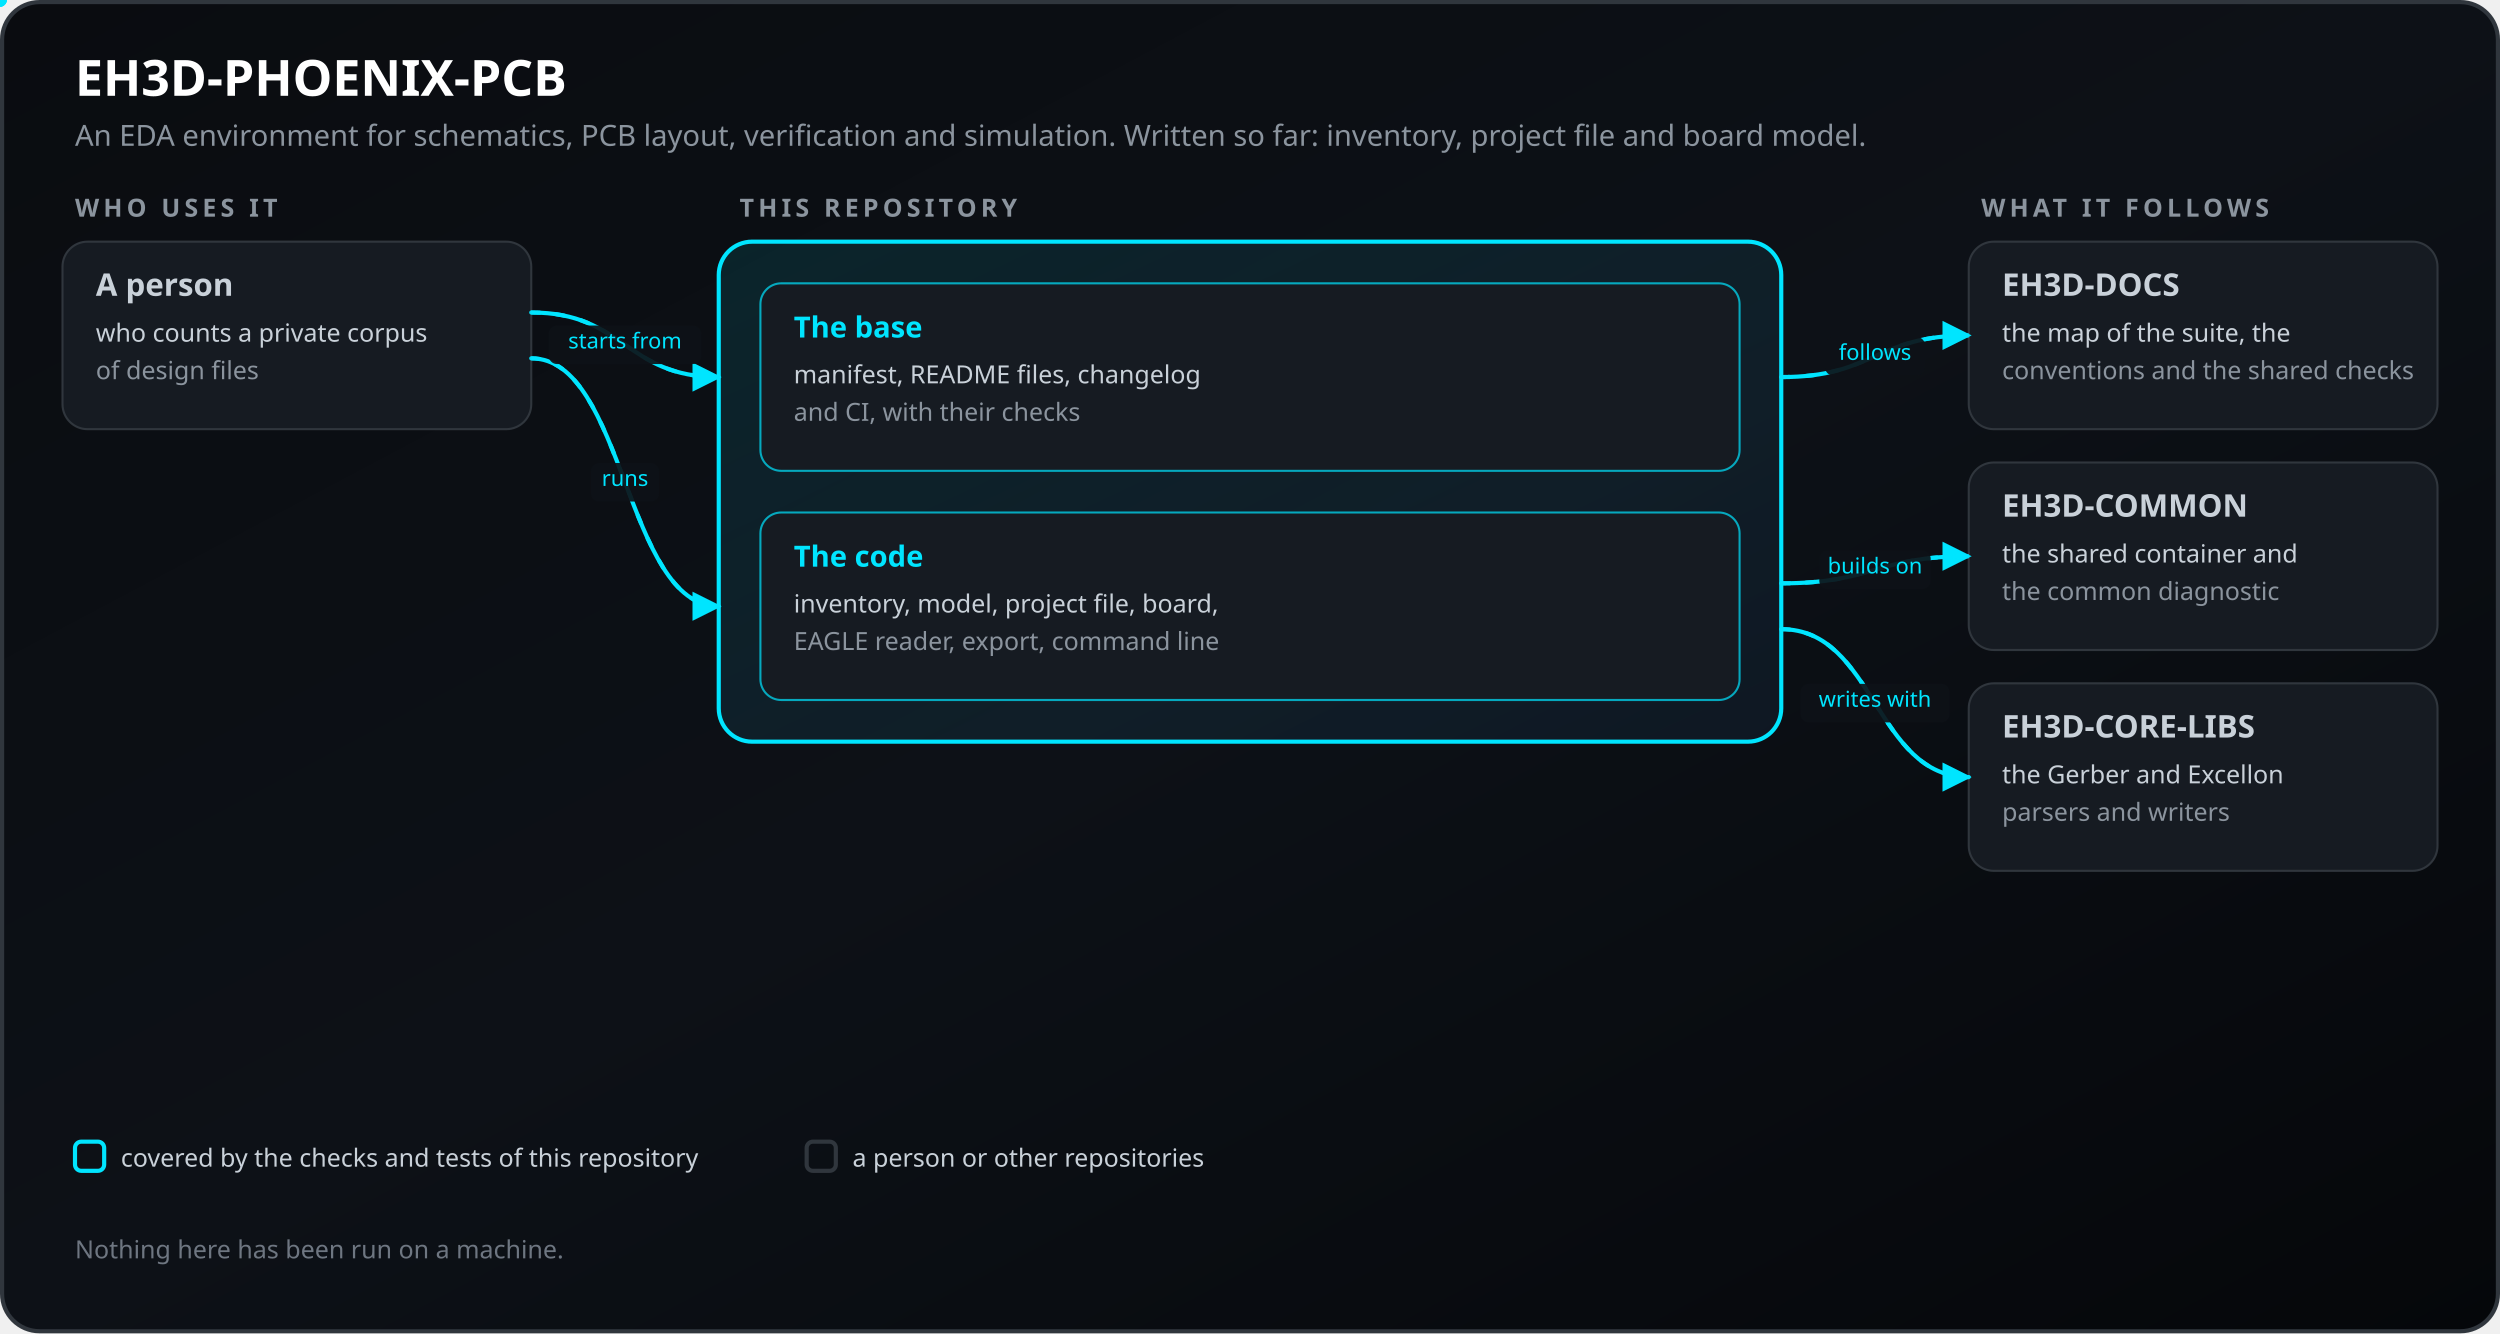
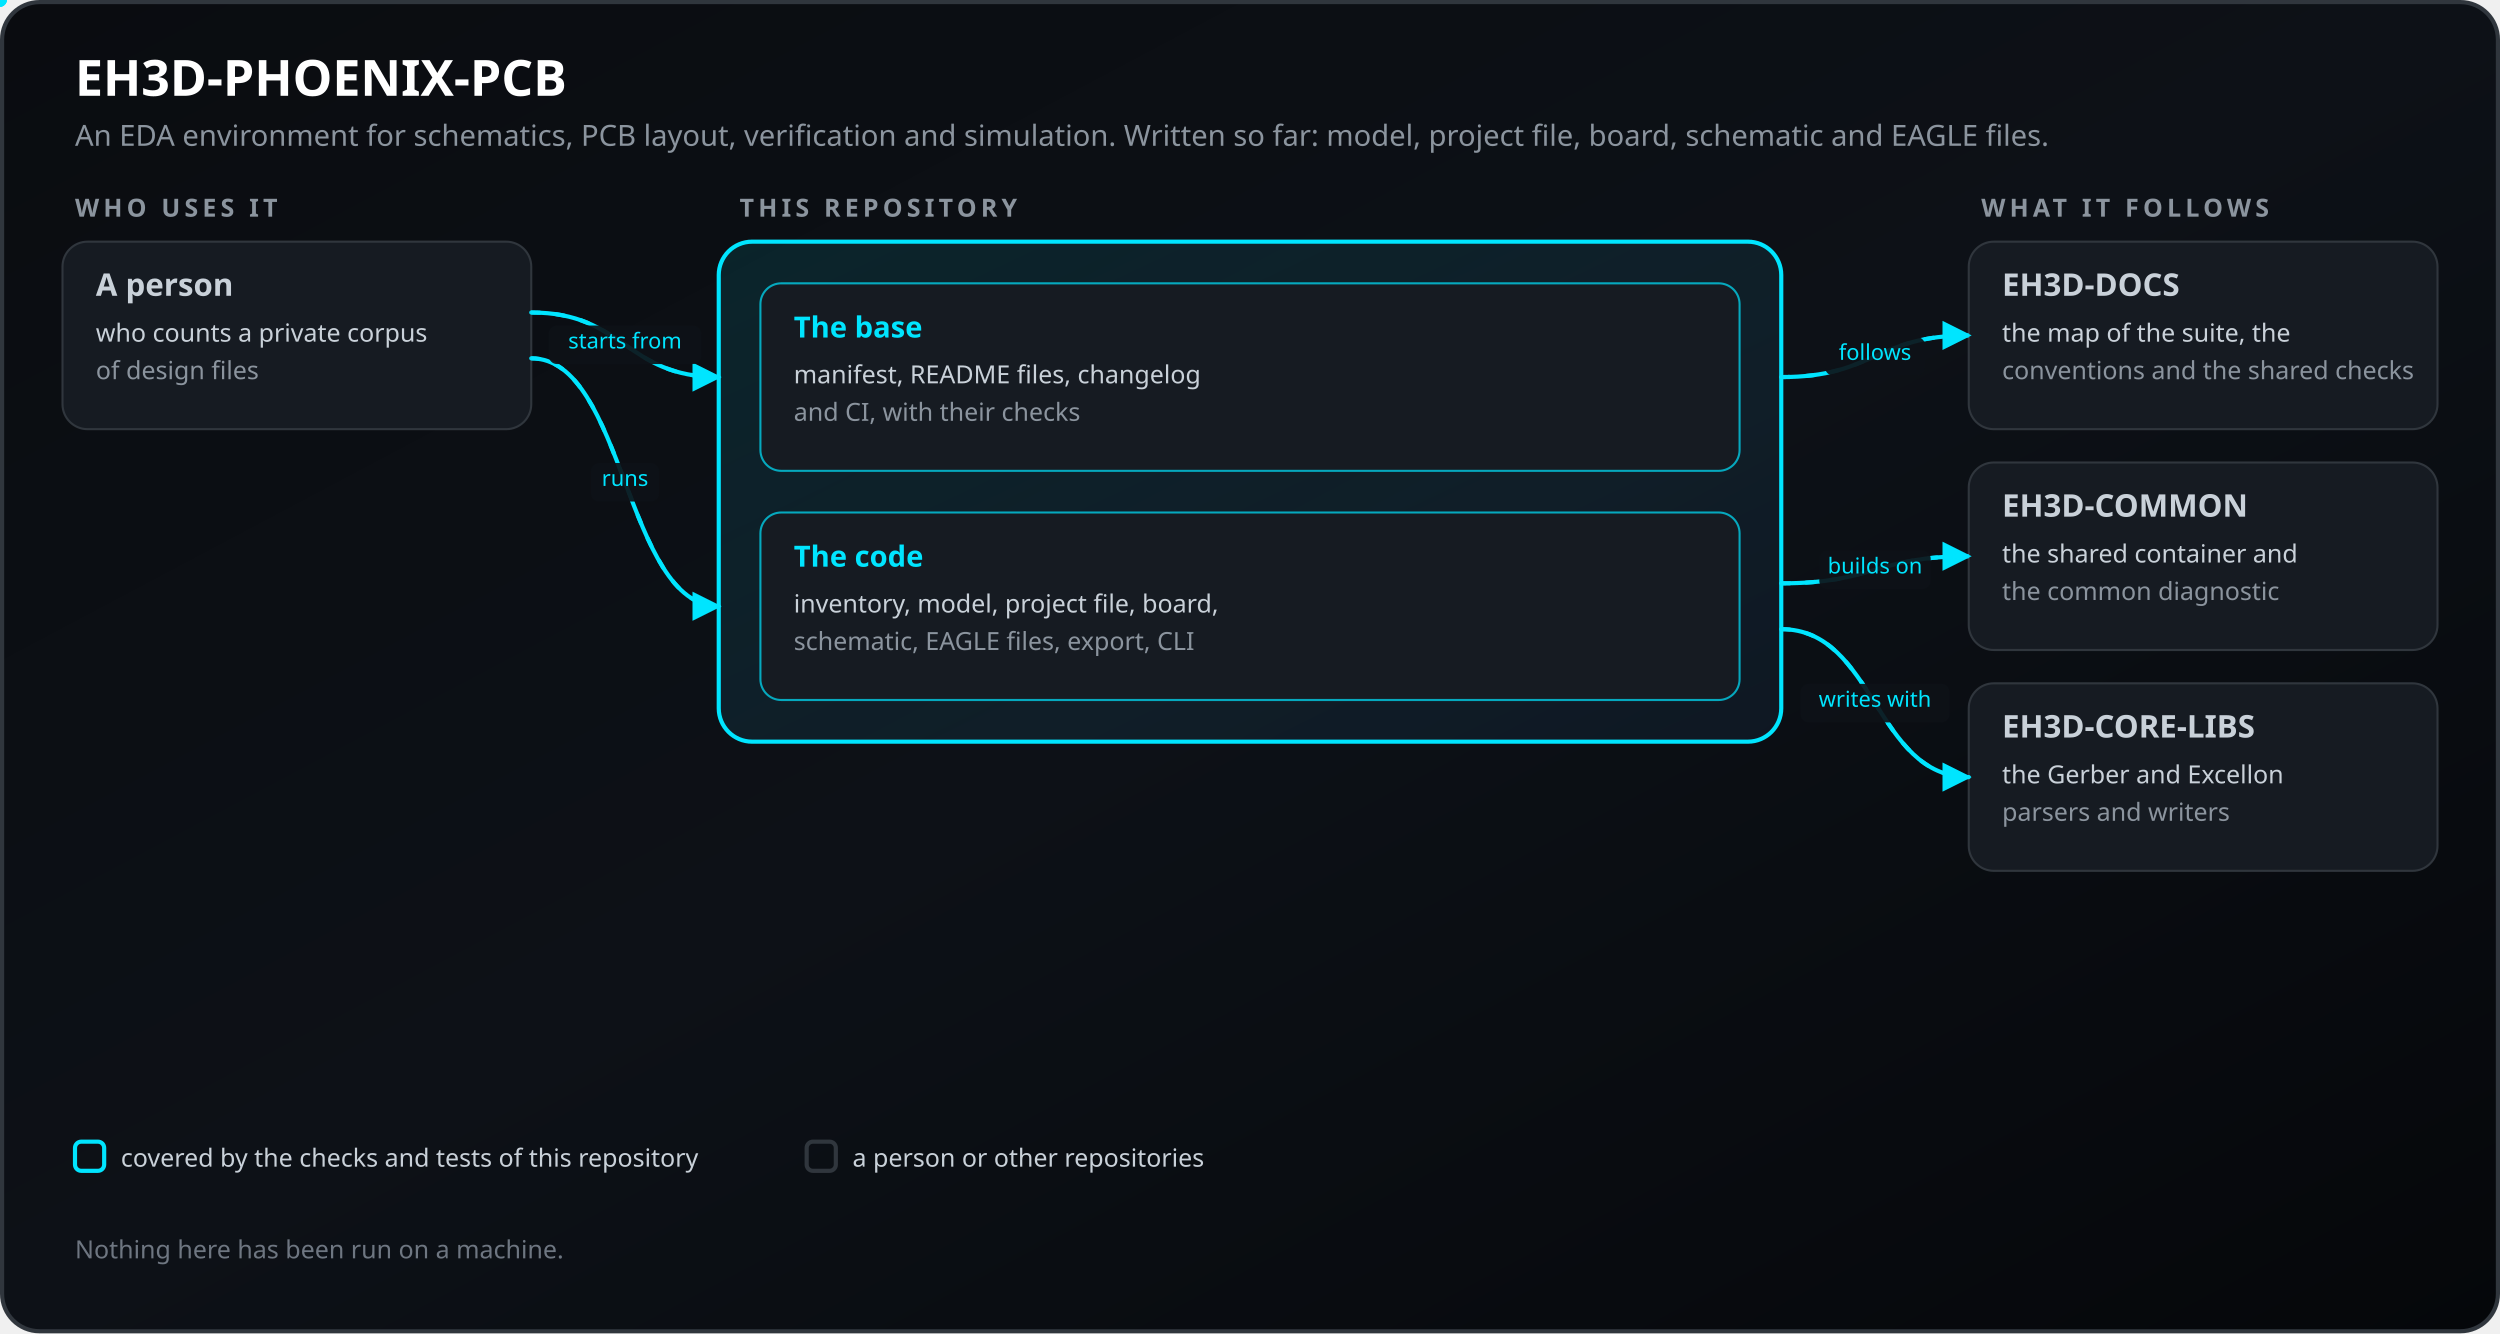
<svg xmlns="http://www.w3.org/2000/svg" viewBox="0 0 1200 640" width="1200" height="640" role="img" aria-labelledby="t d" font-family="'Segoe UI','Noto Sans','Noto Sans CJK SC','Microsoft YaHei','Yu Gothic','Helvetica Neue',Helvetica,Arial,sans-serif">
  <defs>
    <linearGradient id="bg" x1="0" y1="0" x2="1" y2="1">
      <stop offset="0" stop-color="#0A0C10" />
      <stop offset="0.5" stop-color="#0D1117" />
      <stop offset="1" stop-color="#05070A" />
    </linearGradient>
    <linearGradient id="card" x1="0" y1="0" x2="1" y2="1">
      <stop offset="0" stop-color="#121821" />
      <stop offset="1" stop-color="#0B0F15" />
    </linearGradient>
    <linearGradient id="line" x1="0" y1="0" x2="1" y2="0">
      <stop offset="0" stop-color="#00E5FF" />
      <stop offset="1" stop-color="#FF0055" />
    </linearGradient>
    <filter id="glow" x="-50%" y="-50%" width="200%" height="200%">
      <feGaussianBlur stdDeviation="3" result="b" />
      <feMerge>
        <feMergeNode in="b" />
        <feMergeNode in="SourceGraphic" />
      </feMerge>
    </filter>
    <linearGradient id="svc" x1="0" y1="0" x2="1" y2="1">
      <stop offset="0" stop-color="#00E5FF" stop-opacity="0.10" />
      <stop offset="1" stop-color="#4DA3FF" stop-opacity="0.06" />
    </linearGradient>
    <marker id="m00E5FF" viewBox="0 0 10 10" refX="9" refY="5" markerWidth="7" markerHeight="7" orient="auto-start-reverse">
      <path d="M0 0L10 5L0 10z" fill="#00E5FF" />
    </marker>
    <marker id="m30363D" viewBox="0 0 10 10" refX="9" refY="5" markerWidth="7" markerHeight="7" orient="auto-start-reverse">
      <path d="M0 0L10 5L0 10z" fill="#8B949E" />
    </marker>
  </defs>
  <rect x="1" y="1" width="1198" height="638" rx="18" fill="url(#bg)" stroke="#30363D" stroke-width="2" />
  <text x="36" y="46" font-family="'Segoe UI','Noto Sans','Noto Sans CJK SC','Microsoft YaHei','Yu Gothic','Helvetica Neue',Helvetica,Arial,sans-serif" font-size="24" font-weight="700" fill="#FFFFFF" text-anchor="start">EH3D-PHOENIX-PCB</text>
-   <text x="36" y="70" font-family="'Segoe UI','Noto Sans','Noto Sans CJK SC','Microsoft YaHei','Yu Gothic','Helvetica Neue',Helvetica,Arial,sans-serif" font-size="14" font-weight="400" fill="#8B949E" text-anchor="start">An EDA environment for schematics, PCB layout, verification and simulation. Written so far: inventory, project file and board model.</text>
+   <text x="36" y="70" font-family="'Segoe UI','Noto Sans','Noto Sans CJK SC','Microsoft YaHei','Yu Gothic','Helvetica Neue',Helvetica,Arial,sans-serif" font-size="14" font-weight="400" fill="#8B949E" text-anchor="start">An EDA environment for schematics, PCB layout, verification and simulation. Written so far: model, project file, board, schematic and EAGLE files.</text>
  <text x="36" y="104" font-family="'Segoe UI','Noto Sans','Noto Sans CJK SC','Microsoft YaHei','Yu Gothic','Helvetica Neue',Helvetica,Arial,sans-serif" font-size="12" font-weight="700" fill="#8B949E" text-anchor="start" letter-spacing="2">WHO USES IT</text>
  <text x="355" y="104" font-family="'Segoe UI','Noto Sans','Noto Sans CJK SC','Microsoft YaHei','Yu Gothic','Helvetica Neue',Helvetica,Arial,sans-serif" font-size="12" font-weight="700" fill="#8B949E" text-anchor="start" letter-spacing="2">THIS REPOSITORY</text>
  <text x="951" y="104" font-family="'Segoe UI','Noto Sans','Noto Sans CJK SC','Microsoft YaHei','Yu Gothic','Helvetica Neue',Helvetica,Arial,sans-serif" font-size="12" font-weight="700" fill="#8B949E" text-anchor="start" letter-spacing="2">WHAT IT FOLLOWS</text>
  <rect x="345" y="116" width="510" height="240" rx="16" fill="url(#svc)" stroke="#00E5FF" stroke-width="2">
    <animate attributeName="stroke-opacity" values="0.55;1;0.55" dur="4s" repeatCount="indefinite" />
  </rect>
  <rect x="30" y="116" width="225" height="90" rx="12" fill="#161B22" stroke="#30363D" stroke-width="1" />
  <text x="46" y="142" font-family="'Segoe UI','Noto Sans','Noto Sans CJK SC','Microsoft YaHei','Yu Gothic','Helvetica Neue',Helvetica,Arial,sans-serif" font-size="15" font-weight="700" fill="#C9D1D9" text-anchor="start">A person</text>
  <text x="46" y="164" font-family="'Segoe UI','Noto Sans','Noto Sans CJK SC','Microsoft YaHei','Yu Gothic','Helvetica Neue',Helvetica,Arial,sans-serif" font-size="12" font-weight="400" fill="#C9D1D9" text-anchor="start">who counts a private corpus</text>
  <text x="46" y="182" font-family="'Segoe UI','Noto Sans','Noto Sans CJK SC','Microsoft YaHei','Yu Gothic','Helvetica Neue',Helvetica,Arial,sans-serif" font-size="12" font-weight="400" fill="#8B949E" text-anchor="start">of design files</text>
  <rect x="365" y="136" width="470" height="90" rx="10" fill="#161B22" stroke="#00E5FF" stroke-width="1" stroke-opacity="0.7">
    <animate attributeName="stroke-opacity" values="0.45;1;0.45;0.45" keyTimes="0;0.08;0.2;1" dur="6s" begin="0s" repeatCount="indefinite" />
    <animate attributeName="stroke-width" values="1;2.4;1;1" keyTimes="0;0.08;0.2;1" dur="6s" begin="0s" repeatCount="indefinite" />
  </rect>
  <text x="381" y="162" font-family="'Segoe UI','Noto Sans','Noto Sans CJK SC','Microsoft YaHei','Yu Gothic','Helvetica Neue',Helvetica,Arial,sans-serif" font-size="14" font-weight="700" fill="#00E5FF" text-anchor="start">The base</text>
  <text x="381" y="184" font-family="'Segoe UI','Noto Sans','Noto Sans CJK SC','Microsoft YaHei','Yu Gothic','Helvetica Neue',Helvetica,Arial,sans-serif" font-size="12" font-weight="400" fill="#C9D1D9" text-anchor="start">manifest, README files, changelog</text>
  <text x="381" y="202" font-family="'Segoe UI','Noto Sans','Noto Sans CJK SC','Microsoft YaHei','Yu Gothic','Helvetica Neue',Helvetica,Arial,sans-serif" font-size="12" font-weight="400" fill="#8B949E" text-anchor="start">and CI, with their checks</text>
  <rect x="365" y="246" width="470" height="90" rx="10" fill="#161B22" stroke="#00E5FF" stroke-width="1" stroke-opacity="0.7">
    <animate attributeName="stroke-opacity" values="0.45;1;0.45;0.45" keyTimes="0;0.08;0.2;1" dur="6s" begin="1s" repeatCount="indefinite" />
    <animate attributeName="stroke-width" values="1;2.4;1;1" keyTimes="0;0.08;0.2;1" dur="6s" begin="1s" repeatCount="indefinite" />
  </rect>
  <text x="381" y="272" font-family="'Segoe UI','Noto Sans','Noto Sans CJK SC','Microsoft YaHei','Yu Gothic','Helvetica Neue',Helvetica,Arial,sans-serif" font-size="14" font-weight="700" fill="#00E5FF" text-anchor="start">The code</text>
  <text x="381" y="294" font-family="'Segoe UI','Noto Sans','Noto Sans CJK SC','Microsoft YaHei','Yu Gothic','Helvetica Neue',Helvetica,Arial,sans-serif" font-size="12" font-weight="400" fill="#C9D1D9" text-anchor="start">inventory, model, project file, board,</text>
-   <text x="381" y="312" font-family="'Segoe UI','Noto Sans','Noto Sans CJK SC','Microsoft YaHei','Yu Gothic','Helvetica Neue',Helvetica,Arial,sans-serif" font-size="12" font-weight="400" fill="#8B949E" text-anchor="start">EAGLE reader, export, command line</text>
+   <text x="381" y="312" font-family="'Segoe UI','Noto Sans','Noto Sans CJK SC','Microsoft YaHei','Yu Gothic','Helvetica Neue',Helvetica,Arial,sans-serif" font-size="12" font-weight="400" fill="#8B949E" text-anchor="start">schematic, EAGLE files, export, CLI</text>
  <rect x="945" y="116" width="225" height="90" rx="12" fill="#161B22" stroke="#30363D" stroke-width="1" />
  <text x="961" y="142" font-family="'Segoe UI','Noto Sans','Noto Sans CJK SC','Microsoft YaHei','Yu Gothic','Helvetica Neue',Helvetica,Arial,sans-serif" font-size="15" font-weight="700" fill="#C9D1D9" text-anchor="start">EH3D-DOCS</text>
  <text x="961" y="164" font-family="'Segoe UI','Noto Sans','Noto Sans CJK SC','Microsoft YaHei','Yu Gothic','Helvetica Neue',Helvetica,Arial,sans-serif" font-size="12" font-weight="400" fill="#C9D1D9" text-anchor="start">the map of the suite, the</text>
  <text x="961" y="182" font-family="'Segoe UI','Noto Sans','Noto Sans CJK SC','Microsoft YaHei','Yu Gothic','Helvetica Neue',Helvetica,Arial,sans-serif" font-size="12" font-weight="400" fill="#8B949E" text-anchor="start">conventions and the shared checks</text>
  <rect x="945" y="222" width="225" height="90" rx="12" fill="#161B22" stroke="#30363D" stroke-width="1" />
  <text x="961" y="248" font-family="'Segoe UI','Noto Sans','Noto Sans CJK SC','Microsoft YaHei','Yu Gothic','Helvetica Neue',Helvetica,Arial,sans-serif" font-size="15" font-weight="700" fill="#C9D1D9" text-anchor="start">EH3D-COMMON</text>
  <text x="961" y="270" font-family="'Segoe UI','Noto Sans','Noto Sans CJK SC','Microsoft YaHei','Yu Gothic','Helvetica Neue',Helvetica,Arial,sans-serif" font-size="12" font-weight="400" fill="#C9D1D9" text-anchor="start">the shared container and</text>
  <text x="961" y="288" font-family="'Segoe UI','Noto Sans','Noto Sans CJK SC','Microsoft YaHei','Yu Gothic','Helvetica Neue',Helvetica,Arial,sans-serif" font-size="12" font-weight="400" fill="#8B949E" text-anchor="start">the common diagnostic</text>
  <rect x="945" y="328" width="225" height="90" rx="12" fill="#161B22" stroke="#30363D" stroke-width="1" />
  <text x="961" y="354" font-family="'Segoe UI','Noto Sans','Noto Sans CJK SC','Microsoft YaHei','Yu Gothic','Helvetica Neue',Helvetica,Arial,sans-serif" font-size="15" font-weight="700" fill="#C9D1D9" text-anchor="start">EH3D-CORE-LIBS</text>
  <text x="961" y="376" font-family="'Segoe UI','Noto Sans','Noto Sans CJK SC','Microsoft YaHei','Yu Gothic','Helvetica Neue',Helvetica,Arial,sans-serif" font-size="12" font-weight="400" fill="#C9D1D9" text-anchor="start">the Gerber and Excellon</text>
  <text x="961" y="394" font-family="'Segoe UI','Noto Sans','Noto Sans CJK SC','Microsoft YaHei','Yu Gothic','Helvetica Neue',Helvetica,Arial,sans-serif" font-size="12" font-weight="400" fill="#8B949E" text-anchor="start">parsers and writers</text>
  <path id="p0" d="M255 150 C300 150 300 181 345 181" stroke="#00E5FF" stroke-width="2" fill="none" marker-end="url(#m00E5FF)" />
  <path d="M255 150 C300 150 300 181 345 181" stroke="#00E5FF" stroke-width="2" fill="none" stroke-linecap="round" stroke-dasharray="4 8" opacity="0.95">
    <animate attributeName="stroke-dashoffset" from="0" to="-24" dur="1.2s" repeatCount="indefinite" />
  </path>
  <circle r="3.2" fill="#00E5FF">
    <animateMotion dur="1.8s" begin="0.00s" repeatCount="indefinite">
      <mpath href="#p0" />
    </animateMotion>
    <animate attributeName="opacity" values="0;1;1;0" keyTimes="0;0.15;0.85;1" dur="1.8s" begin="0.00s" repeatCount="indefinite" />
  </circle>
  <path id="p1" d="M855 181 C900 181 900 161 945 161" stroke="#00E5FF" stroke-width="2" fill="none" marker-end="url(#m00E5FF)" />
  <path d="M855 181 C900 181 900 161 945 161" stroke="#00E5FF" stroke-width="2" fill="none" stroke-linecap="round" stroke-dasharray="4 8" opacity="0.95">
    <animate attributeName="stroke-dashoffset" from="0" to="-24" dur="1.2s" repeatCount="indefinite" />
  </path>
  <circle r="3.2" fill="#00E5FF">
    <animateMotion dur="1.8s" begin="0.35s" repeatCount="indefinite">
      <mpath href="#p1" />
    </animateMotion>
    <animate attributeName="opacity" values="0;1;1;0" keyTimes="0;0.15;0.85;1" dur="1.8s" begin="0.35s" repeatCount="indefinite" />
  </circle>
  <path id="p2" d="M255 172 C300 172 300 291 345 291" stroke="#00E5FF" stroke-width="2" fill="none" marker-end="url(#m00E5FF)" />
  <path d="M255 172 C300 172 300 291 345 291" stroke="#00E5FF" stroke-width="2" fill="none" stroke-linecap="round" stroke-dasharray="4 8" opacity="0.95">
    <animate attributeName="stroke-dashoffset" from="0" to="-24" dur="1.2s" repeatCount="indefinite" />
  </path>
  <circle r="3.2" fill="#00E5FF">
    <animateMotion dur="1.8s" begin="0.70s" repeatCount="indefinite">
      <mpath href="#p2" />
    </animateMotion>
    <animate attributeName="opacity" values="0;1;1;0" keyTimes="0;0.15;0.85;1" dur="1.8s" begin="0.70s" repeatCount="indefinite" />
  </circle>
  <path id="p3" d="M855 280 C900 280 900 267 945 267" stroke="#00E5FF" stroke-width="2" fill="none" marker-end="url(#m00E5FF)" />
  <path d="M855 280 C900 280 900 267 945 267" stroke="#00E5FF" stroke-width="2" fill="none" stroke-linecap="round" stroke-dasharray="4 8" opacity="0.95">
    <animate attributeName="stroke-dashoffset" from="0" to="-24" dur="1.2s" repeatCount="indefinite" />
  </path>
  <circle r="3.2" fill="#00E5FF">
    <animateMotion dur="1.8s" begin="1.05s" repeatCount="indefinite">
      <mpath href="#p3" />
    </animateMotion>
    <animate attributeName="opacity" values="0;1;1;0" keyTimes="0;0.15;0.85;1" dur="1.8s" begin="1.05s" repeatCount="indefinite" />
  </circle>
  <path id="p4" d="M855 302 C900 302 900 373 945 373" stroke="#00E5FF" stroke-width="2" fill="none" marker-end="url(#m00E5FF)" />
  <path d="M855 302 C900 302 900 373 945 373" stroke="#00E5FF" stroke-width="2" fill="none" stroke-linecap="round" stroke-dasharray="4 8" opacity="0.95">
    <animate attributeName="stroke-dashoffset" from="0" to="-24" dur="1.2s" repeatCount="indefinite" />
  </path>
  <circle r="3.2" fill="#00E5FF">
    <animateMotion dur="1.8s" begin="1.40s" repeatCount="indefinite">
      <mpath href="#p4" />
    </animateMotion>
    <animate attributeName="opacity" values="0;1;1;0" keyTimes="0;0.15;0.85;1" dur="1.8s" begin="1.40s" repeatCount="indefinite" />
  </circle>
  <rect x="263.395" y="156.25" width="73.21" height="18.5" rx="4" fill="#0D1117" opacity="0.92" />
  <text x="300" y="167.25" font-family="'Segoe UI','Noto Sans','Noto Sans CJK SC','Microsoft YaHei','Yu Gothic','Helvetica Neue',Helvetica,Arial,sans-serif" font-size="10.5" font-weight="400" fill="#00E5FF" text-anchor="middle">starts from</text>
  <rect x="875.995" y="161.75" width="48.01" height="18.5" rx="4" fill="#0D1117" opacity="0.92" />
  <text x="900" y="172.75" font-family="'Segoe UI','Noto Sans','Noto Sans CJK SC','Microsoft YaHei','Yu Gothic','Helvetica Neue',Helvetica,Arial,sans-serif" font-size="10.5" font-weight="400" fill="#00E5FF" text-anchor="middle">follows</text>
  <rect x="283.66" y="222.25" width="32.68" height="18.5" rx="4" fill="#0D1117" opacity="0.92" />
  <text x="300" y="233.25" font-family="'Segoe UI','Noto Sans','Noto Sans CJK SC','Microsoft YaHei','Yu Gothic','Helvetica Neue',Helvetica,Arial,sans-serif" font-size="10.5" font-weight="400" fill="#00E5FF" text-anchor="middle">runs</text>
  <rect x="873.265" y="264.25" width="53.47" height="18.5" rx="4" fill="#0D1117" opacity="0.92" />
  <text x="900" y="275.25" font-family="'Segoe UI','Noto Sans','Noto Sans CJK SC','Microsoft YaHei','Yu Gothic','Helvetica Neue',Helvetica,Arial,sans-serif" font-size="10.5" font-weight="400" fill="#00E5FF" text-anchor="middle">builds on</text>
  <rect x="864.235" y="328.25" width="71.53" height="18.5" rx="4" fill="#0D1117" opacity="0.92" />
  <text x="900" y="339.25" font-family="'Segoe UI','Noto Sans','Noto Sans CJK SC','Microsoft YaHei','Yu Gothic','Helvetica Neue',Helvetica,Arial,sans-serif" font-size="10.5" font-weight="400" fill="#00E5FF" text-anchor="middle">writes with</text>
  <rect x="36" y="548" width="14" height="14" rx="3" fill="none" stroke="#00E5FF" stroke-width="2" />
  <text x="58" y="560" font-family="'Segoe UI','Noto Sans','Noto Sans CJK SC','Microsoft YaHei','Yu Gothic','Helvetica Neue',Helvetica,Arial,sans-serif" font-size="12" font-weight="400" fill="#C9D1D9" text-anchor="start">covered by the checks and tests of this repository</text>
  <rect x="387.2" y="548" width="14" height="14" rx="3" fill="none" stroke="#30363D" stroke-width="2" />
  <text x="409.2" y="560" font-family="'Segoe UI','Noto Sans','Noto Sans CJK SC','Microsoft YaHei','Yu Gothic','Helvetica Neue',Helvetica,Arial,sans-serif" font-size="12" font-weight="400" fill="#C9D1D9" text-anchor="start">a person or other repositories</text>
  <text x="36" y="604" font-family="'Segoe UI','Noto Sans','Noto Sans CJK SC','Microsoft YaHei','Yu Gothic','Helvetica Neue',Helvetica,Arial,sans-serif" font-size="12" font-weight="400" fill="#6E7681" text-anchor="start">Nothing here has been run on a machine.</text>
</svg>
